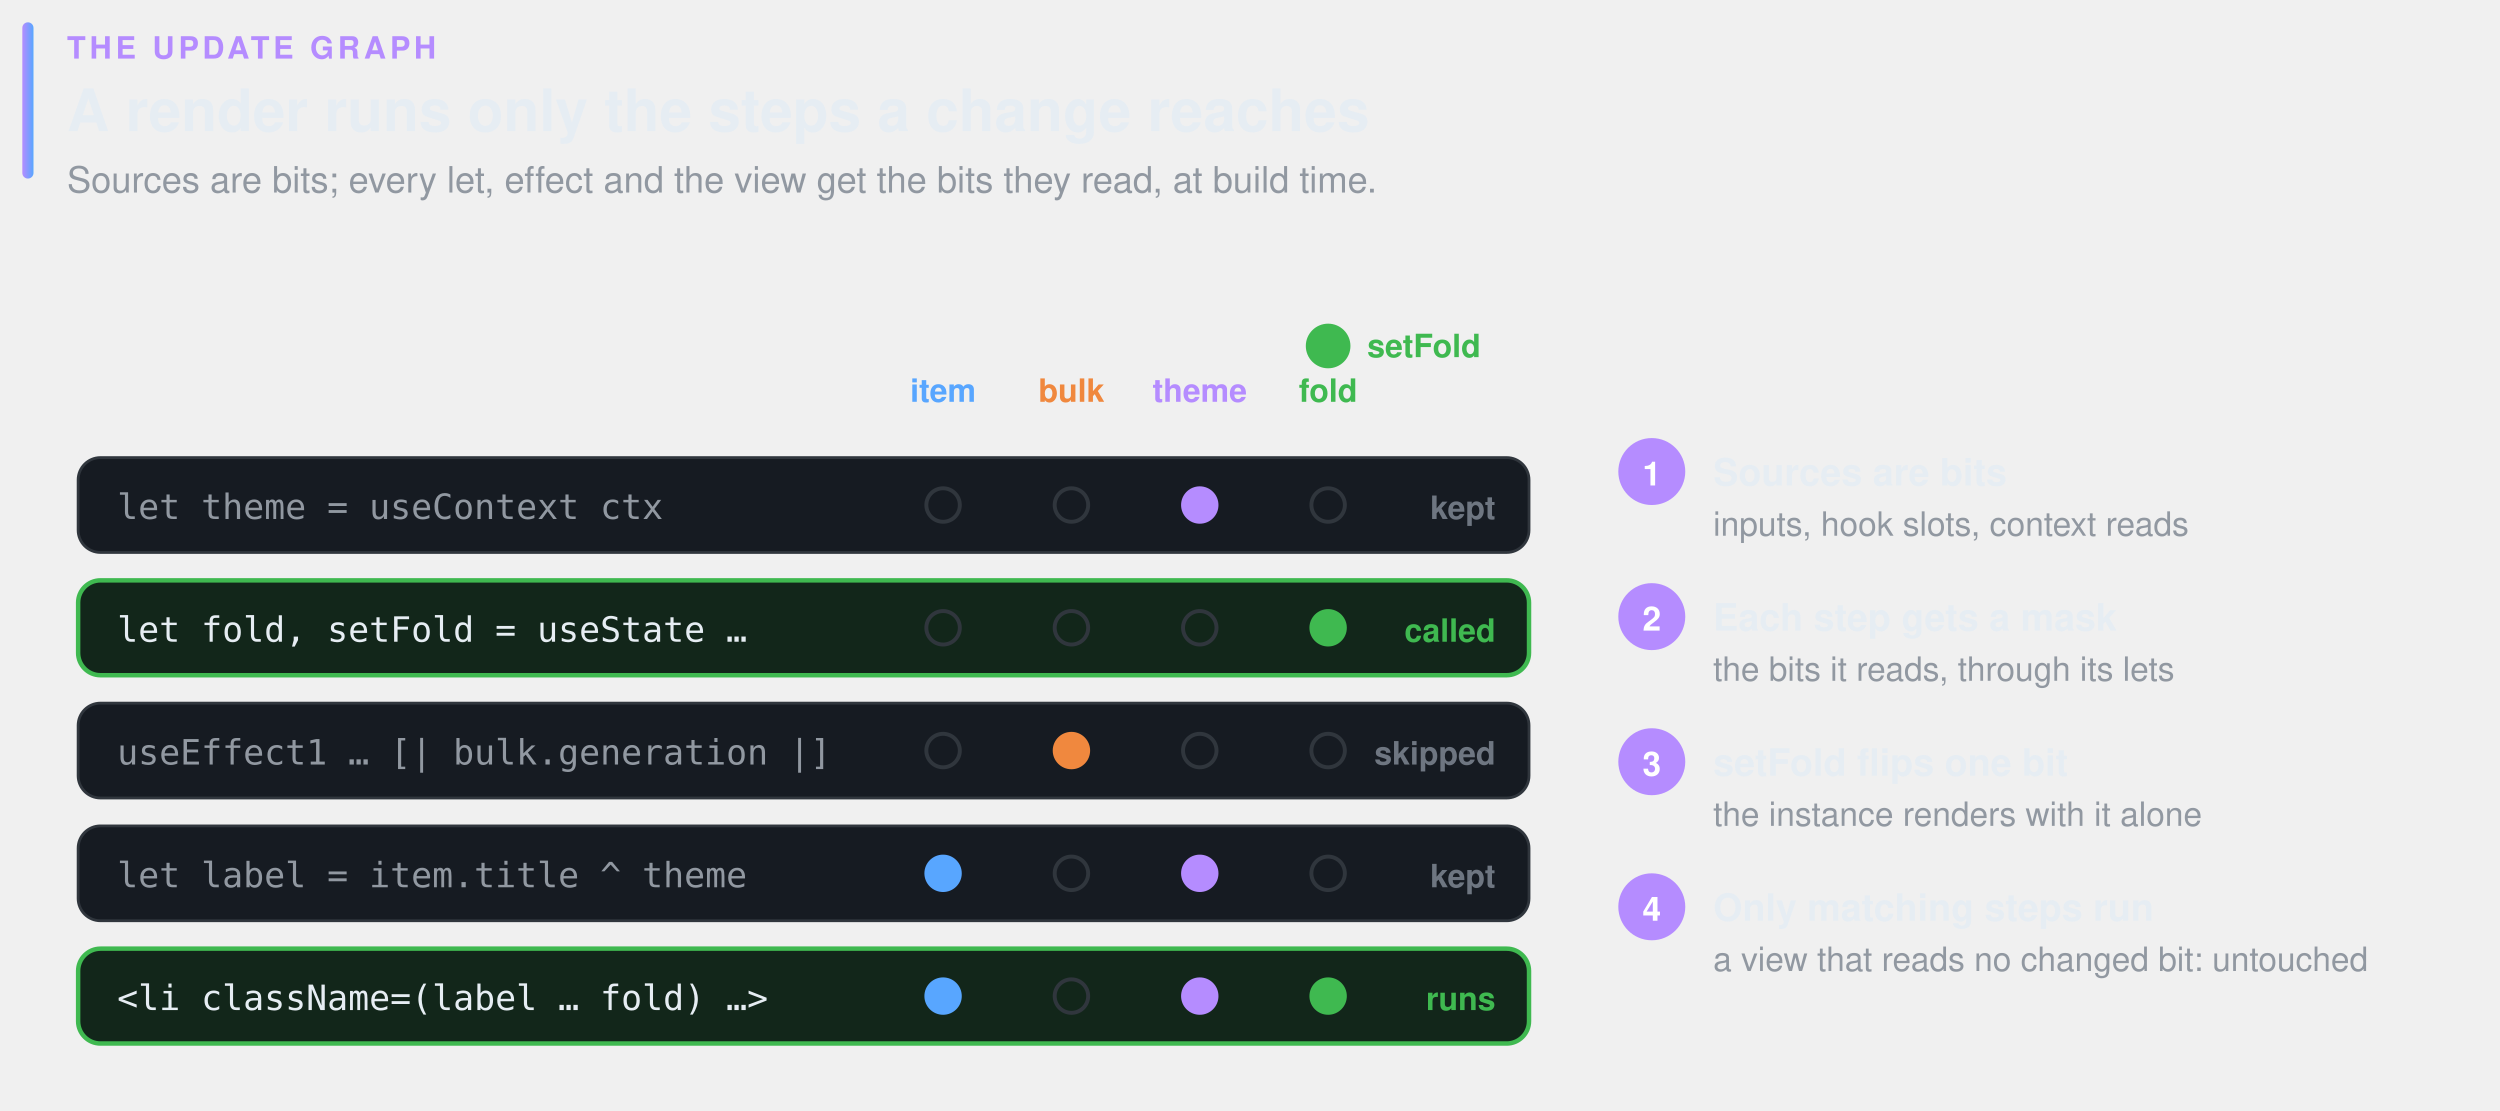
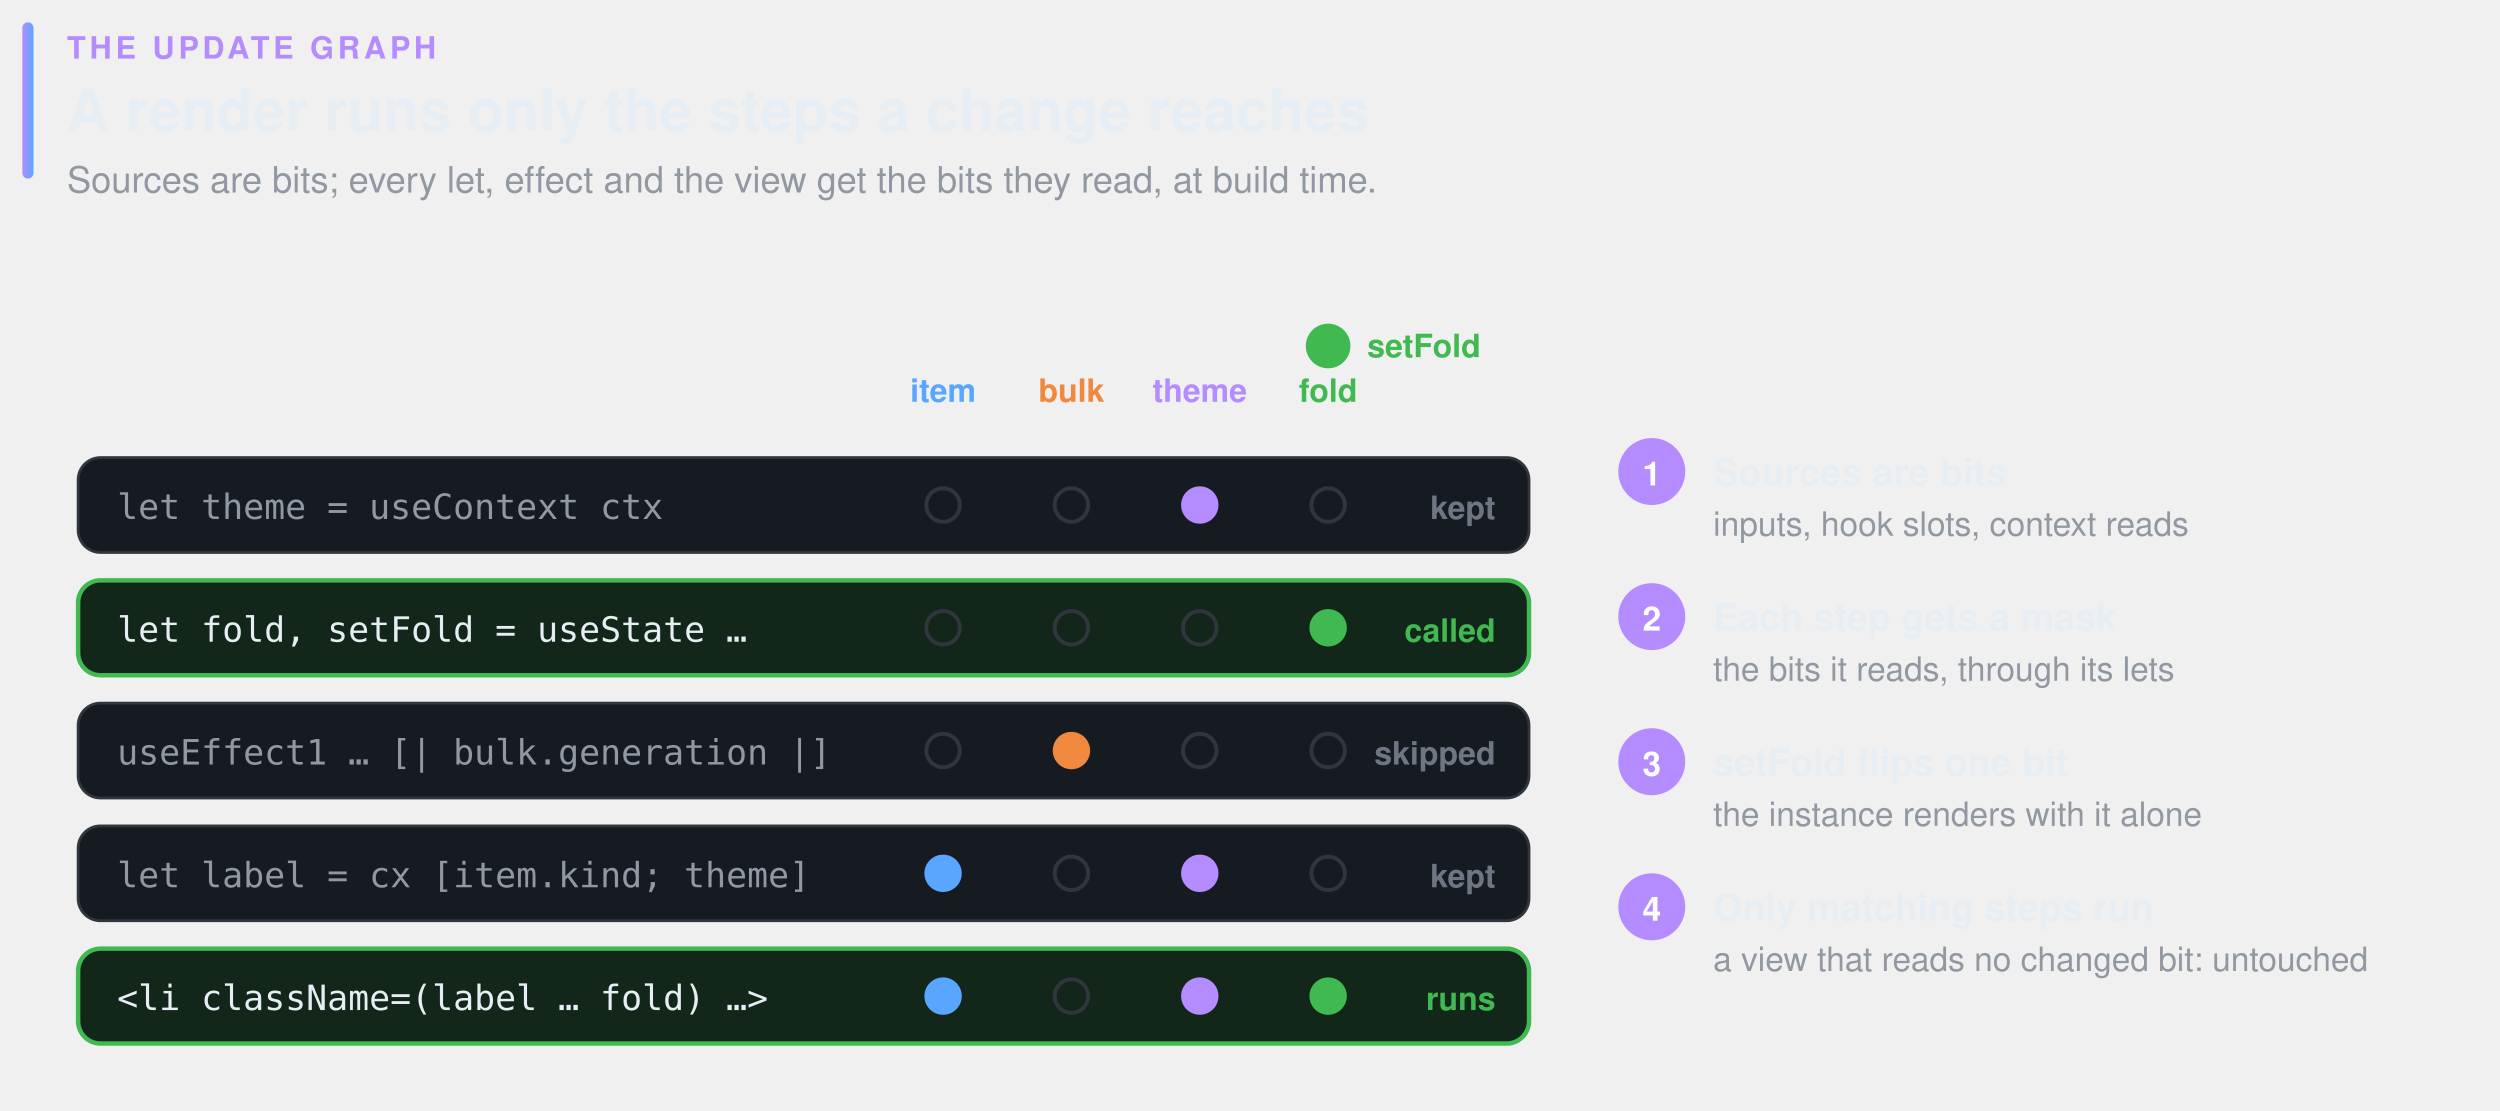
<svg xmlns="http://www.w3.org/2000/svg" viewBox="-8 -8 896 398" width="896" height="398" role="img" aria-label="A render runs only the steps a change reaches. Sources are bits; every let, effect and the view get the bits they read, at build time. The update graph of a row: melact-ppx numbers its sources, the props item and bulk, the context theme and the state cell fold, and gives every step of the body the bits it reads. When setFold changes fold, the row renders with that bit alone: useState is called as on every render, the context read and the label keep their values, the effect on bulk.generation is passed over without evaluating its dependencies, and the view, which reads fold, is refreshed; had no bit of the view changed, its holes would not be touched">
  <style>text { font-family: -apple-system, BlinkMacSystemFont, 'Segoe UI', Helvetica, Arial, sans-serif; fill: #e6edf3; }.mono { font-family: ui-monospace, SFMono-Regular, Menlo, Consolas, monospace; white-space: pre; }.muted { fill: #9198a1; } .faint { fill: #6e7681; }.accent { fill: #b58cff; } .green { fill: #3fb950; }.orange { fill: #f0883e; } .blue { fill: #58a6ff; }.flow { stroke-dasharray: 6 8; animation: flow 1.1s linear infinite; }@keyframes flow { to { stroke-dashoffset: -28; } }.pulse { animation: pulse 2.2s ease-in-out infinite; }@keyframes pulse { 0%, 100% { opacity: 1; } 50% { opacity: 0.35; } }@media (prefers-reduced-motion: reduce) { .flow, .pulse { animation: none; } }</style>
  <defs>
    <marker id="arrow-muted" viewBox="0 0 10 10" refX="9" refY="5" markerWidth="7" markerHeight="7" orient="auto-start-reverse">
      <path d="M0,0 L10,5 L0,10 z" fill="#9198a1" />
    </marker>
    <marker id="arrow-accent" viewBox="0 0 10 10" refX="9" refY="5" markerWidth="7" markerHeight="7" orient="auto-start-reverse">
      <path d="M0,0 L10,5 L0,10 z" fill="#b58cff" />
    </marker>
    <marker id="arrow-green" viewBox="0 0 10 10" refX="9" refY="5" markerWidth="7" markerHeight="7" orient="auto-start-reverse">
      <path d="M0,0 L10,5 L0,10 z" fill="#3fb950" />
    </marker>
    <marker id="arrow-orange" viewBox="0 0 10 10" refX="9" refY="5" markerWidth="7" markerHeight="7" orient="auto-start-reverse">
      <path d="M0,0 L10,5 L0,10 z" fill="#f0883e" />
    </marker>
    <marker id="arrow-blue" viewBox="0 0 10 10" refX="9" refY="5" markerWidth="7" markerHeight="7" orient="auto-start-reverse">
      <path d="M0,0 L10,5 L0,10 z" fill="#58a6ff" />
    </marker>
    <filter id="lift" x="-5%" y="-5%" width="110%" height="125%">
      <feDropShadow dx="0" dy="2" stdDeviation="3" flood-color="#000000" flood-opacity="0.55" />
    </filter>
    <linearGradient id="glow" x1="0" y1="0" x2="1" y2="0">
      <stop offset="0" stop-color="#b58cff" />
      <stop offset="1" stop-color="#58a6ff" />
    </linearGradient>
  </defs>
  <rect x="0" y="0" width="4" height="56" rx="2" fill="url(#glow)" />
  <text letter-spacing="1.4" x="16" y="13" font-size="11" xml:space="preserve" class="accent" font-weight="800">THE UPDATE GRAPH</text>
  <text x="16" y="39" font-size="21" xml:space="preserve" font-weight="800">A render runs only the steps a change reaches</text>
  <text x="16" y="61" font-size="13" xml:space="preserve" class="muted">Sources are bits; every let, effect and the view get the bits they read, at build time.</text>
  <line x1="0" y1="76" x2="880" y2="76" stroke="url(#glow)" stroke-width="1.2" opacity="0.35" />
  <g transform="translate(0 92)">
    <text x="330" y="44" font-size="11.5" xml:space="preserve" class="blue" font-weight="600" text-anchor="middle">item</text>
    <text x="376" y="44" font-size="11.5" xml:space="preserve" class="orange" font-weight="600" text-anchor="middle">bulk</text>
    <text x="422" y="44" font-size="11.5" xml:space="preserve" class="accent" font-weight="600" text-anchor="middle">theme</text>
    <text x="468" y="44" font-size="11.5" xml:space="preserve" class="green" font-weight="600" text-anchor="middle">fold</text>
    <circle cx="468" cy="24" r="8" fill="#3fb950" class="pulse" />
    <text x="482" y="28" font-size="11.5" xml:space="preserve" class="green" font-weight="600">setFold</text>
    <rect x="20" y="64" width="520" height="34" rx="8" fill="#161b22" stroke="#30363d" stroke-width="1" />
    <text x="34" y="86" font-size="12.5" xml:space="preserve" class="mono muted">let theme = useContext ctx</text>
    <circle cx="330" cy="81" r="6" fill="none" stroke="#30363d" stroke-width="1.4" />
    <circle cx="376" cy="81" r="6" fill="none" stroke="#30363d" stroke-width="1.4" />
    <circle cx="422" cy="81" r="6" fill="#b58cff" stroke="#b58cff" stroke-width="1.4" />
    <circle cx="468" cy="81" r="6" fill="none" stroke="#30363d" stroke-width="1.4" />
    <text x="528" y="86" font-size="11.5" xml:space="preserve" class="faint" font-weight="600" text-anchor="end">kept</text>
    <rect x="20" y="108" width="520" height="34" rx="8" fill="#12261a" stroke="#3fb950" stroke-width="1.6" />
    <text x="34" y="130" font-size="12.5" xml:space="preserve" class="mono">let fold, setFold = useState …</text>
    <circle cx="330" cy="125" r="6" fill="none" stroke="#30363d" stroke-width="1.4" />
    <circle cx="376" cy="125" r="6" fill="none" stroke="#30363d" stroke-width="1.4" />
    <circle cx="422" cy="125" r="6" fill="none" stroke="#30363d" stroke-width="1.4" />
    <circle cx="468" cy="125" r="6" fill="#3fb950" stroke="#3fb950" stroke-width="1.4" />
    <text x="528" y="130" font-size="11.5" xml:space="preserve" class="green" font-weight="600" text-anchor="end">called</text>
    <rect x="20" y="152" width="520" height="34" rx="8" fill="#161b22" stroke="#30363d" stroke-width="1" />
    <text x="34" y="174" font-size="12.5" xml:space="preserve" class="mono muted">useEffect1 … [| bulk.generation |]</text>
    <circle cx="330" cy="169" r="6" fill="none" stroke="#30363d" stroke-width="1.4" />
    <circle cx="376" cy="169" r="6" fill="#f0883e" stroke="#f0883e" stroke-width="1.4" />
    <circle cx="422" cy="169" r="6" fill="none" stroke="#30363d" stroke-width="1.4" />
    <circle cx="468" cy="169" r="6" fill="none" stroke="#30363d" stroke-width="1.4" />
    <text x="528" y="174" font-size="11.5" xml:space="preserve" class="faint" font-weight="600" text-anchor="end">skipped</text>
    <rect x="20" y="196" width="520" height="34" rx="8" fill="#161b22" stroke="#30363d" stroke-width="1" />
-     <text x="34" y="218" font-size="12.5" xml:space="preserve" class="mono muted">let label = item.title ^ theme</text>
+     <text x="34" y="218" font-size="12.5" xml:space="preserve" class="mono muted">let label = cx [item.kind; theme]</text>
    <circle cx="330" cy="213" r="6" fill="#58a6ff" stroke="#58a6ff" stroke-width="1.4" />
    <circle cx="376" cy="213" r="6" fill="none" stroke="#30363d" stroke-width="1.4" />
    <circle cx="422" cy="213" r="6" fill="#b58cff" stroke="#b58cff" stroke-width="1.4" />
    <circle cx="468" cy="213" r="6" fill="none" stroke="#30363d" stroke-width="1.4" />
    <text x="528" y="218" font-size="11.5" xml:space="preserve" class="faint" font-weight="600" text-anchor="end">kept</text>
    <rect x="20" y="240" width="520" height="34" rx="8" fill="#12261a" stroke="#3fb950" stroke-width="1.6" />
    <text x="34" y="262" font-size="12.5" xml:space="preserve" class="mono">&lt;li className=(label … fold) …&gt;</text>
    <circle cx="330" cy="257" r="6" fill="#58a6ff" stroke="#58a6ff" stroke-width="1.4" />
    <circle cx="376" cy="257" r="6" fill="none" stroke="#30363d" stroke-width="1.4" />
    <circle cx="422" cy="257" r="6" fill="#b58cff" stroke="#b58cff" stroke-width="1.4" />
    <circle cx="468" cy="257" r="6" fill="#3fb950" stroke="#3fb950" stroke-width="1.4" />
    <text x="528" y="262" font-size="11.5" xml:space="preserve" class="green" font-weight="600" text-anchor="end">runs</text>
    <circle cx="584" cy="69" r="12" fill="#b58cff" />
    <text x="584" y="74" font-size="12" xml:space="preserve" style="fill:#ffffff" font-weight="700" text-anchor="middle">1</text>
    <text x="606" y="74" font-size="13.5" xml:space="preserve" font-weight="600">Sources are bits</text>
    <text x="606" y="92" font-size="12" xml:space="preserve" class="muted">inputs, hook slots, context reads</text>
    <circle cx="584" cy="121" r="12" fill="#b58cff" />
    <text x="584" y="126" font-size="12" xml:space="preserve" style="fill:#ffffff" font-weight="700" text-anchor="middle">2</text>
    <text x="606" y="126" font-size="13.5" xml:space="preserve" font-weight="600">Each step gets a mask</text>
    <text x="606" y="144" font-size="12" xml:space="preserve" class="muted">the bits it reads, through its lets</text>
    <circle cx="584" cy="173" r="12" fill="#b58cff" />
    <text x="584" y="178" font-size="12" xml:space="preserve" style="fill:#ffffff" font-weight="700" text-anchor="middle">3</text>
    <text x="606" y="178" font-size="13.5" xml:space="preserve" font-weight="600">setFold flips one bit</text>
    <text x="606" y="196" font-size="12" xml:space="preserve" class="muted">the instance renders with it alone</text>
    <circle cx="584" cy="225" r="12" fill="#b58cff" />
    <text x="584" y="230" font-size="12" xml:space="preserve" style="fill:#ffffff" font-weight="700" text-anchor="middle">4</text>
    <text x="606" y="230" font-size="13.5" xml:space="preserve" font-weight="600">Only matching steps run</text>
    <text x="606" y="248" font-size="12" xml:space="preserve" class="muted">a view that reads no changed bit: untouched</text>
  </g>
</svg>
